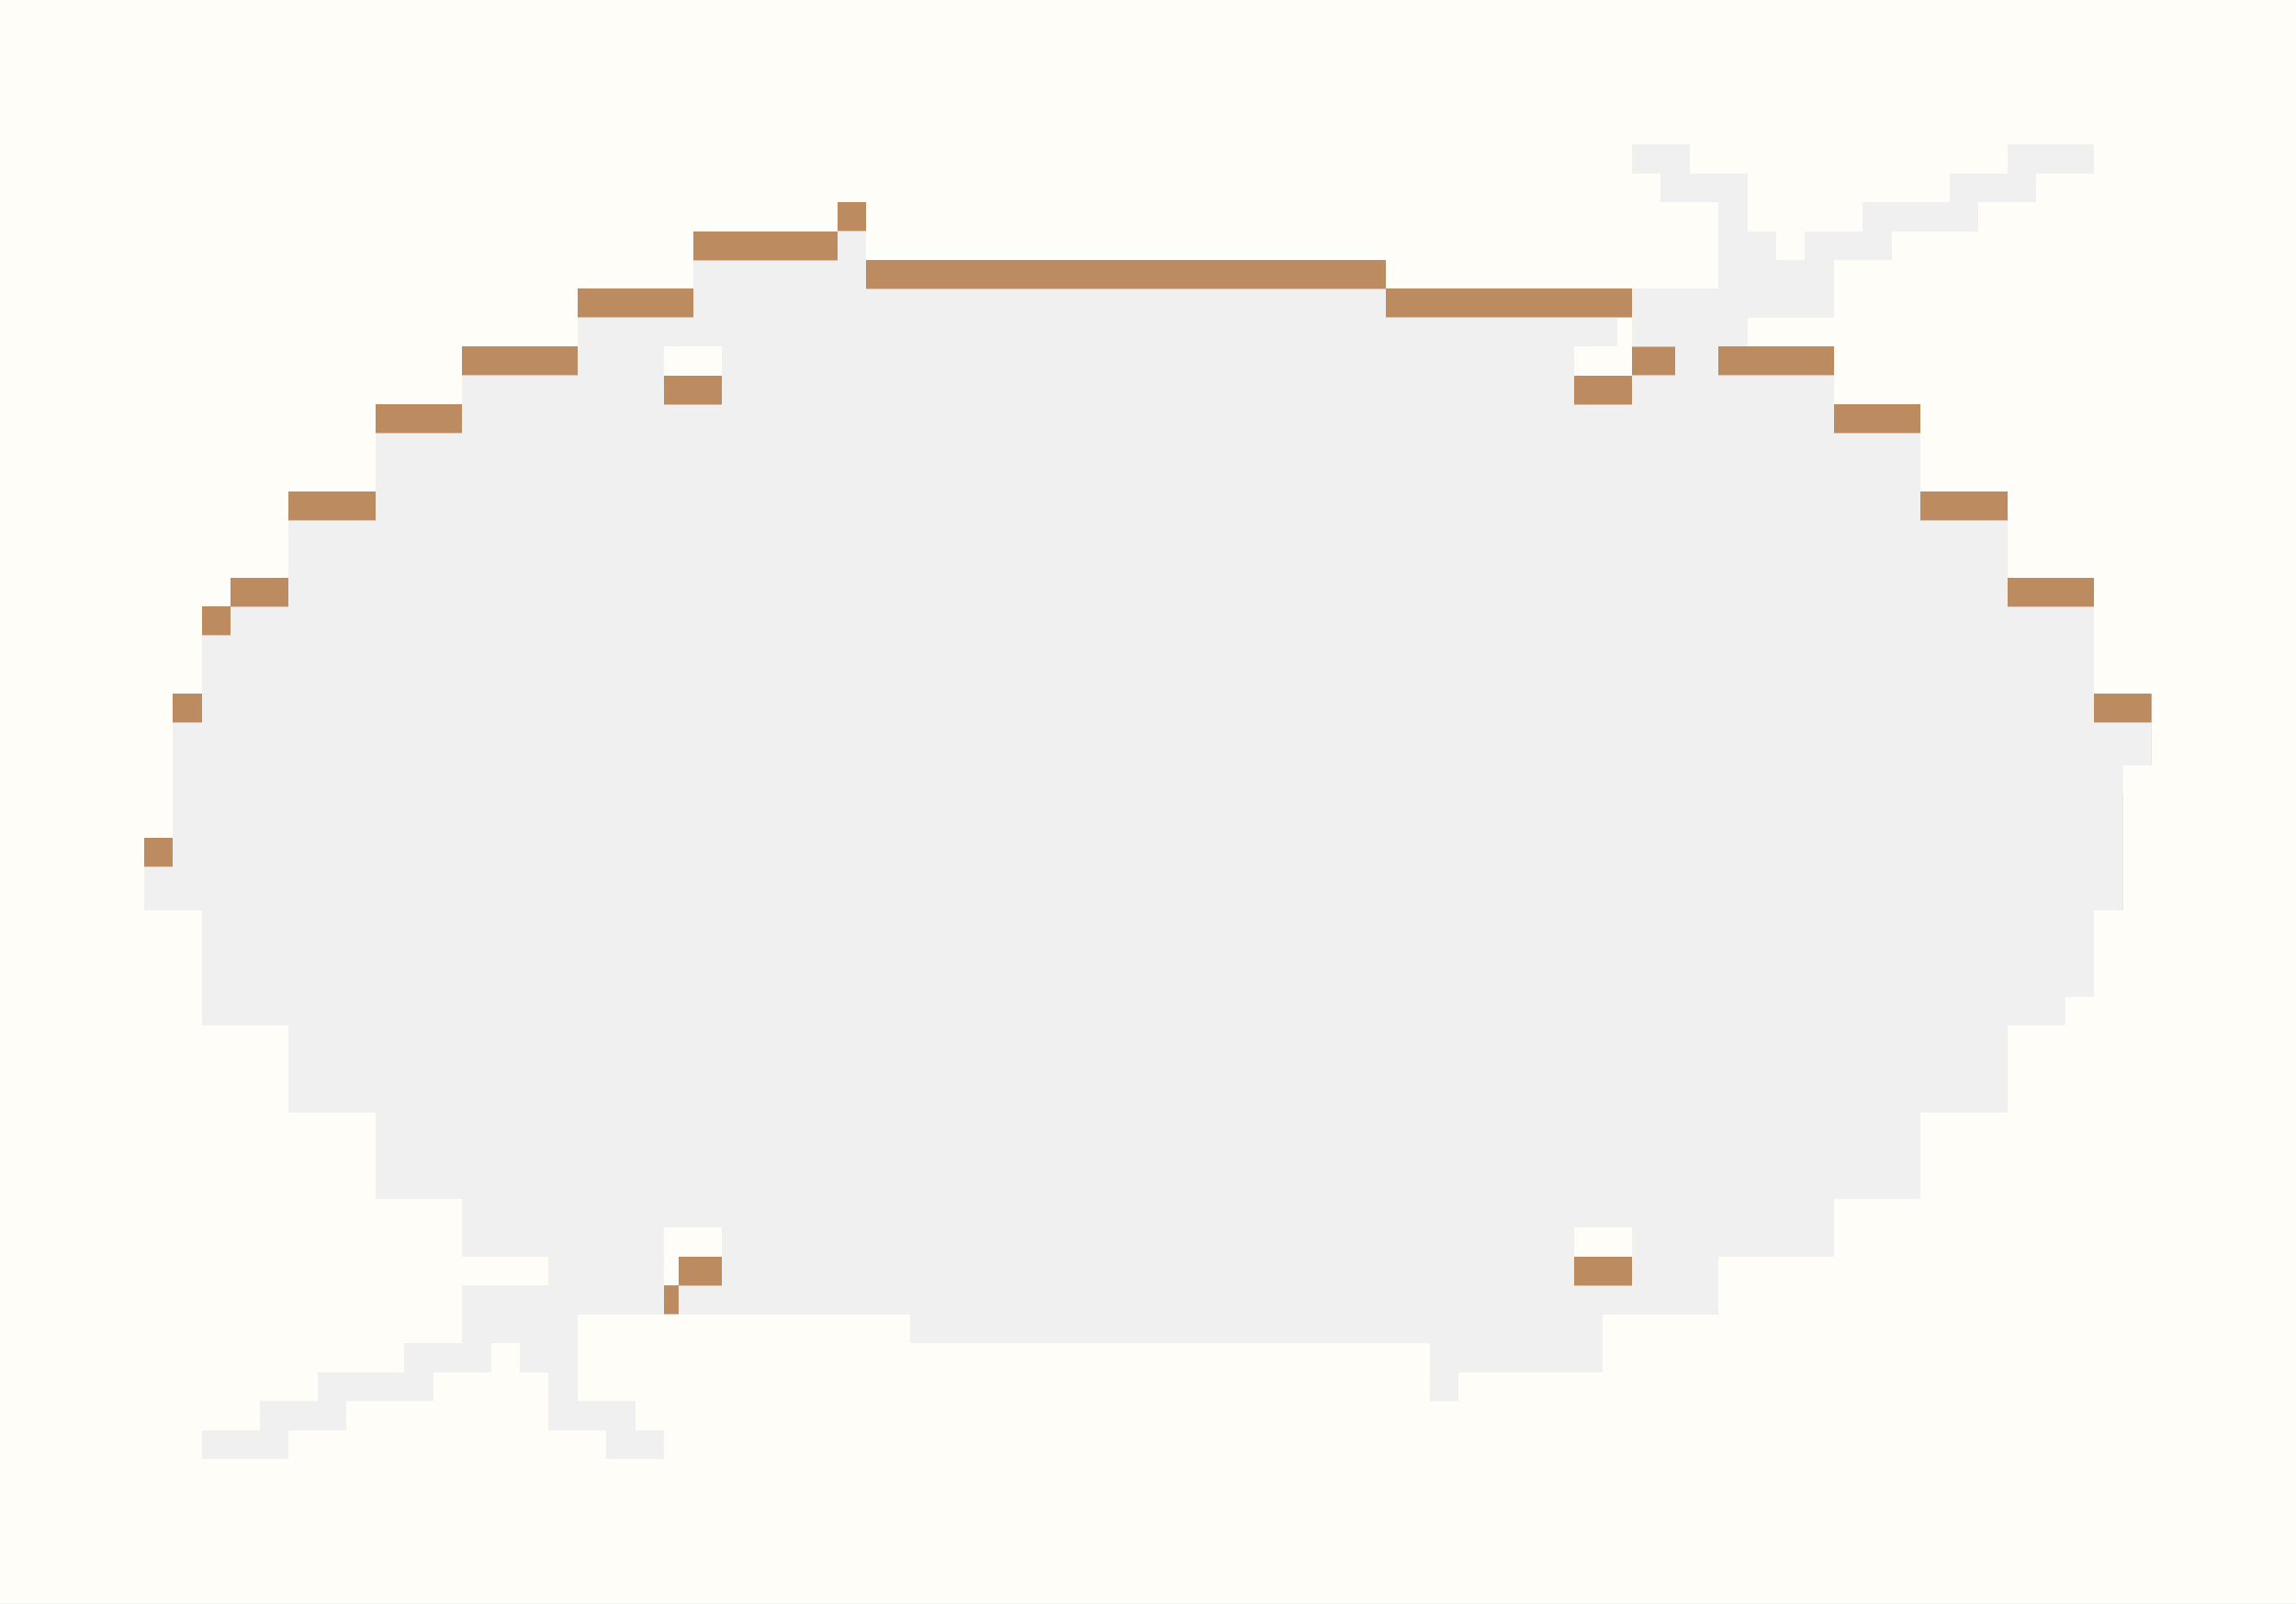
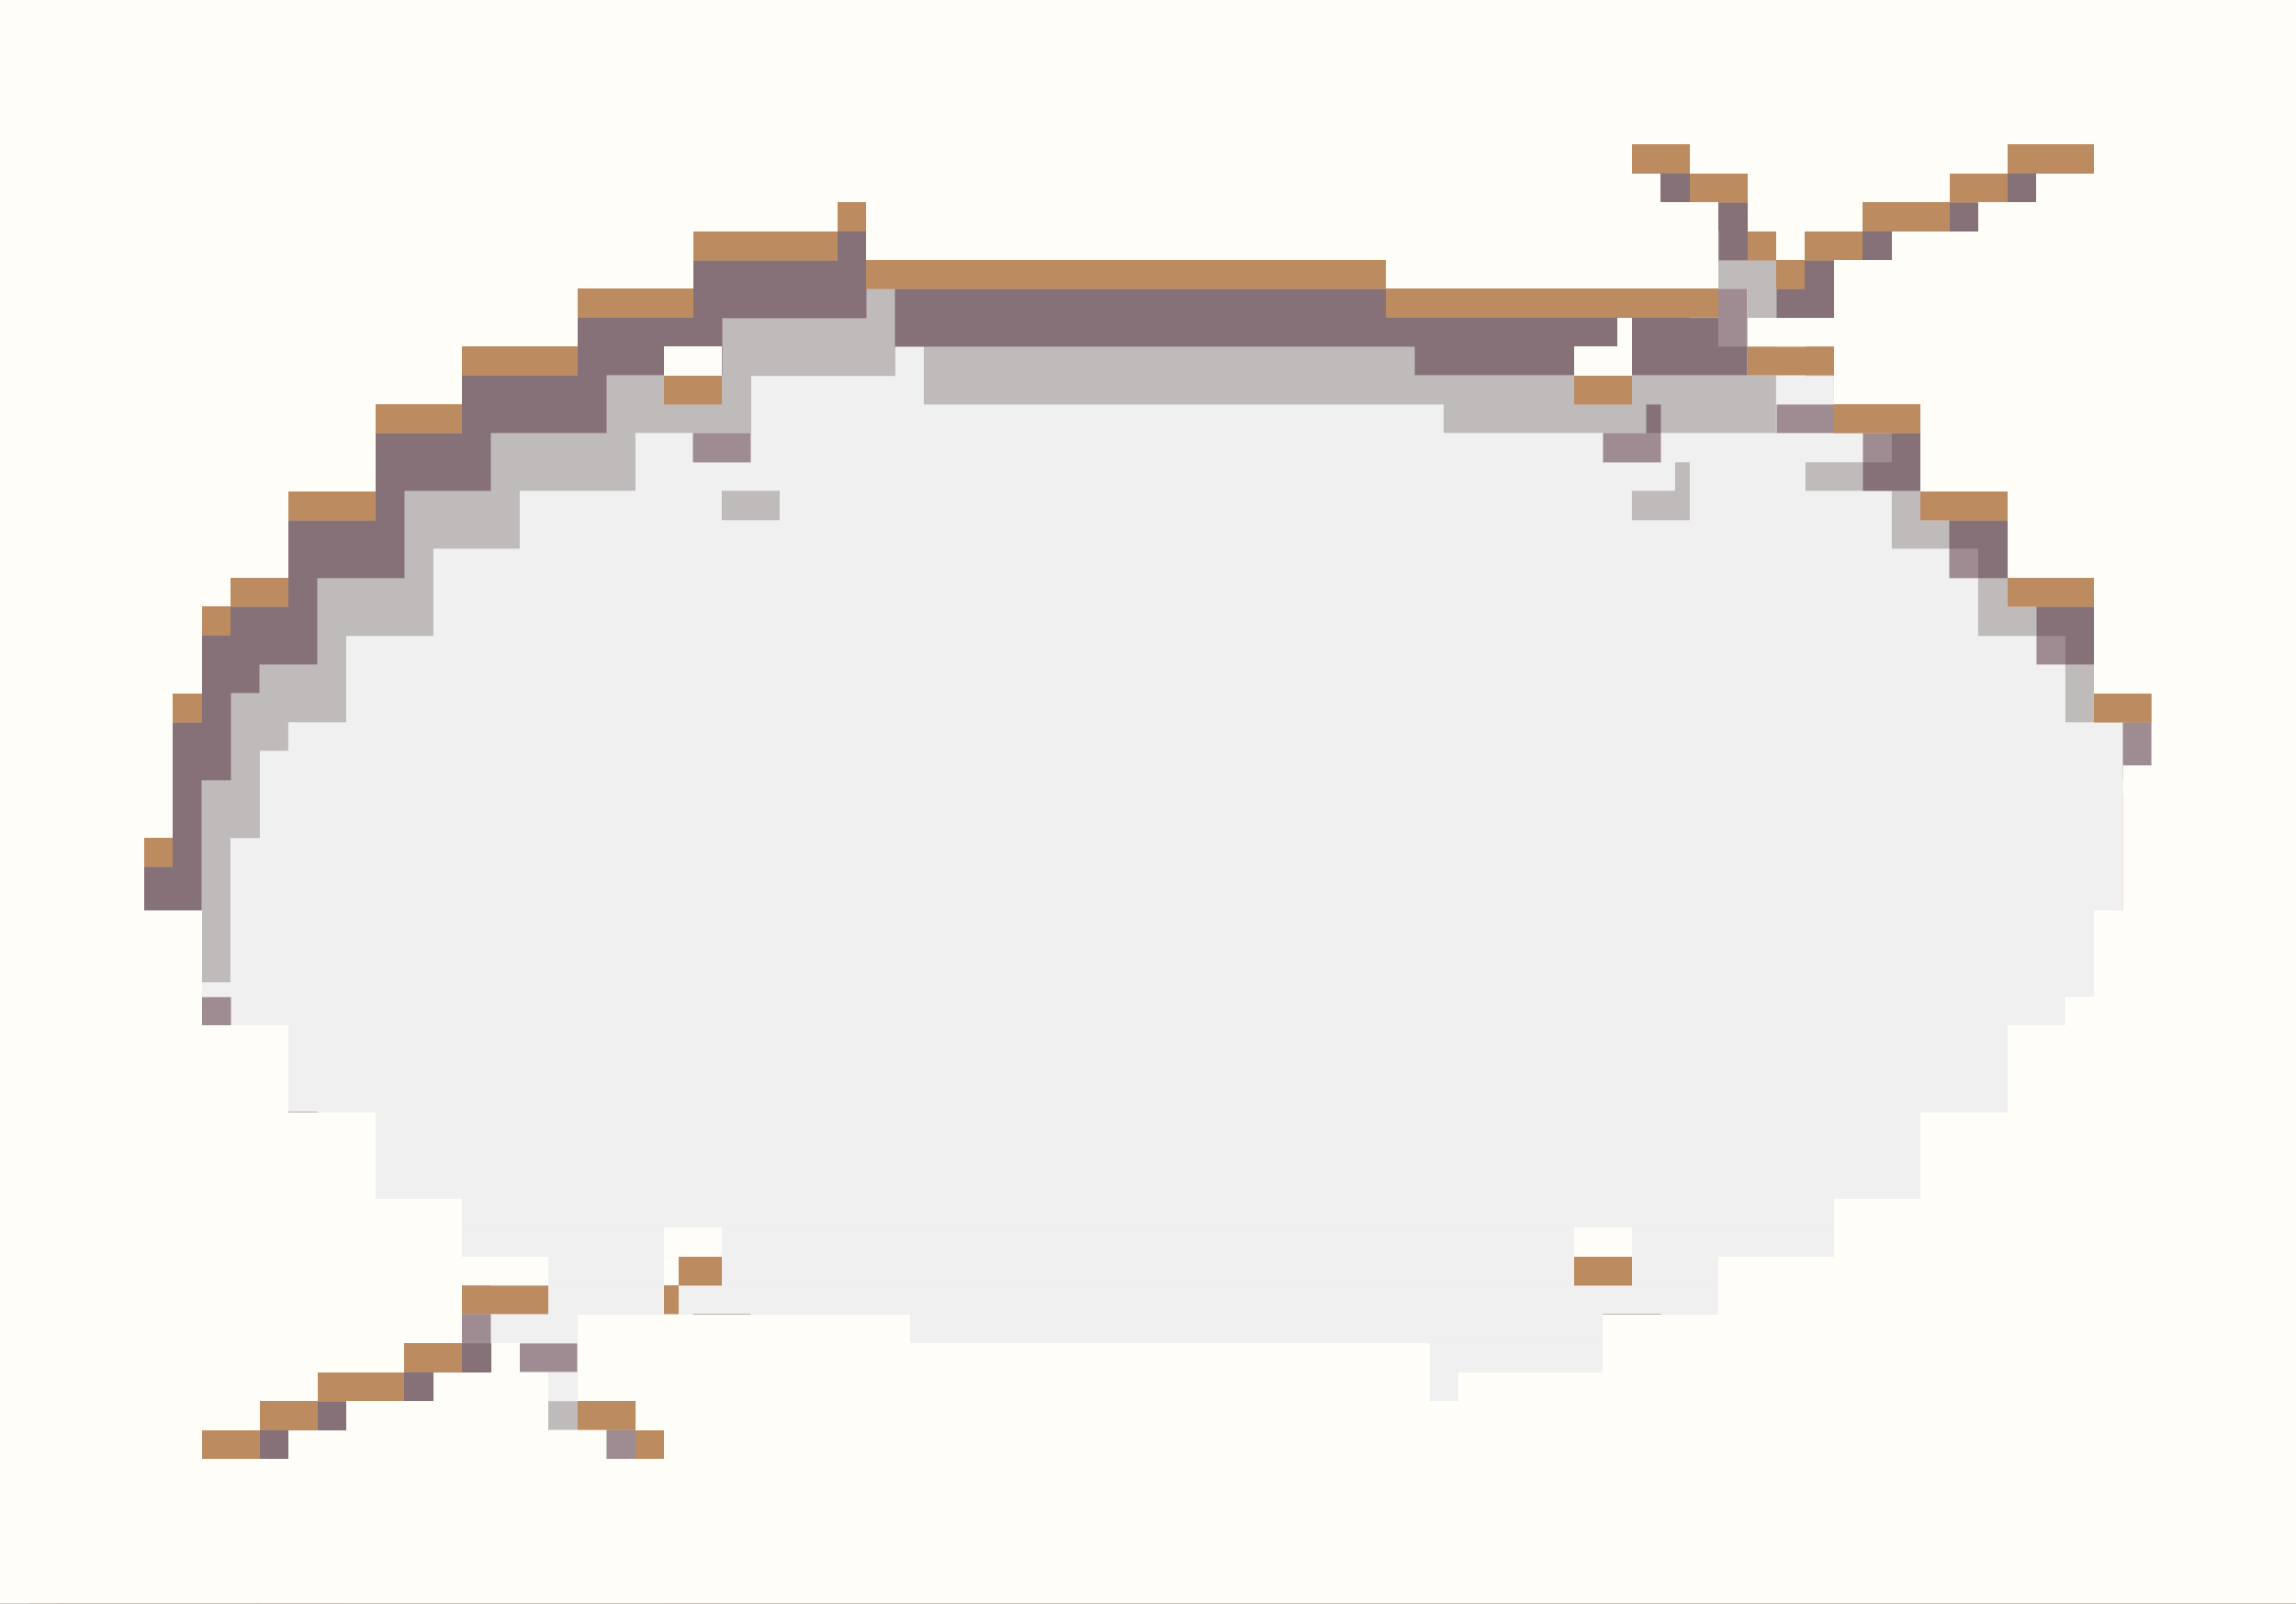
<svg xmlns="http://www.w3.org/2000/svg" width="100%" height="100%" fill="#fffdf7" shape-rendering="crispEdges">
  <defs>
    <pattern id="ledge" width="216" height="28" patternUnits="userSpaceOnUse">
      <path transform="scale(2)" d="M0 0h108v7H93V6H82v2H61v2H48V9H30V7H18V6H0Z M56 11h2v1h-2z" />
    </pattern>
    <pattern id="side" width="20" height="112" patternUnits="userSpaceOnUse">
      <path transform="scale(2)" d="M0 0h6v12h2v9H6v8H5v12h2v9H6v6H0Z" />
    </pattern>
    <g id="corner" transform="scale(2)">
      <path d="M0 0h40v4h-6v2h-5v2h-5v2h-4v2h-4v2h-3v3h-3v3H7v4H4v4H0Z" />
      <path d="M23 12h2v1h-2z" />
    </g>
    <g id="notch" transform="scale(2)" fill="black">
      <path d="M23 12h-4v-1h-3V9h-2V8h-3V7H9V6H7V5h3v1h2v1h3v1h2v1h2v1h4z" />
      <path d="M18 10V8h1V6h2V5h2v1h-1v1h-2v3z" />
    </g>
    <mask id="cracks" maskUnits="userSpaceOnUse" x="0" y="0" width="100%" height="100%">
      <rect width="100%" height="100%" fill="white" />
      <svg x="100%" overflow="visible">
        <use href="#notch" transform="scale(-1 1)" />
      </svg>
      <svg y="100%" overflow="visible">
        <use href="#notch" transform="scale(1 -1)" />
      </svg>
    </mask>
    <filter id="depth" filterUnits="userSpaceOnUse" x="0" y="0" width="100%" height="100%">
+       <feOffset in="SourceAlpha" dx="4" dy="10" result="far" />
+       <feFlood flood-color="#381725" flood-opacity=".26" />
+       <feComposite in2="far" operator="in" result="farShadow" />
+       <feOffset in="SourceAlpha" dx="2" dy="6" result="near" />
+       <feFlood flood-color="#411a21" flood-opacity=".46" />
+       <feComposite in2="near" operator="in" result="nearShadow" />
      <feOffset in="SourceAlpha" dy="2" result="lip" />
      <feFlood flood-color="#bd8b60" />
-       <feComposite in2="lip" operator="in" />
+       <feComposite in2="lip" operator="in" result="lipColor" />
      <feMerge>
-         <feMergeNode />
+         <feMergeNode in="farShadow" />
+         <feMergeNode in="nearShadow" />
+         <feMergeNode in="lipColor" />
        <feMergeNode in="SourceGraphic" />
      </feMerge>
    </filter>
  </defs>
-   <g mask="url(#cracks)">
-     <g filter="url(#depth)">
+   <g filter="url(#depth)">
+     <g mask="url(#cracks)">
      <rect width="100%" height="28" fill="url(#ledge)" />
      <rect width="20" height="100%" fill="url(#side)" />
      <svg x="100%" y="100%" overflow="visible">
        <g transform="scale(-1 -1)">
          <rect width="100%" height="28" fill="url(#ledge)" />
          <rect width="20" height="100%" fill="url(#side)" />
        </g>
      </svg>
      <use href="#corner" />
      <svg x="100%" overflow="visible">
        <use href="#corner" transform="scale(-1 1)" />
      </svg>
      <svg y="100%" overflow="visible">
        <use href="#corner" transform="scale(1 -1)" />
      </svg>
      <svg x="100%" y="100%" overflow="visible">
        <use href="#corner" transform="scale(-1 -1)" />
      </svg>
    </g>
  </g>
</svg>
